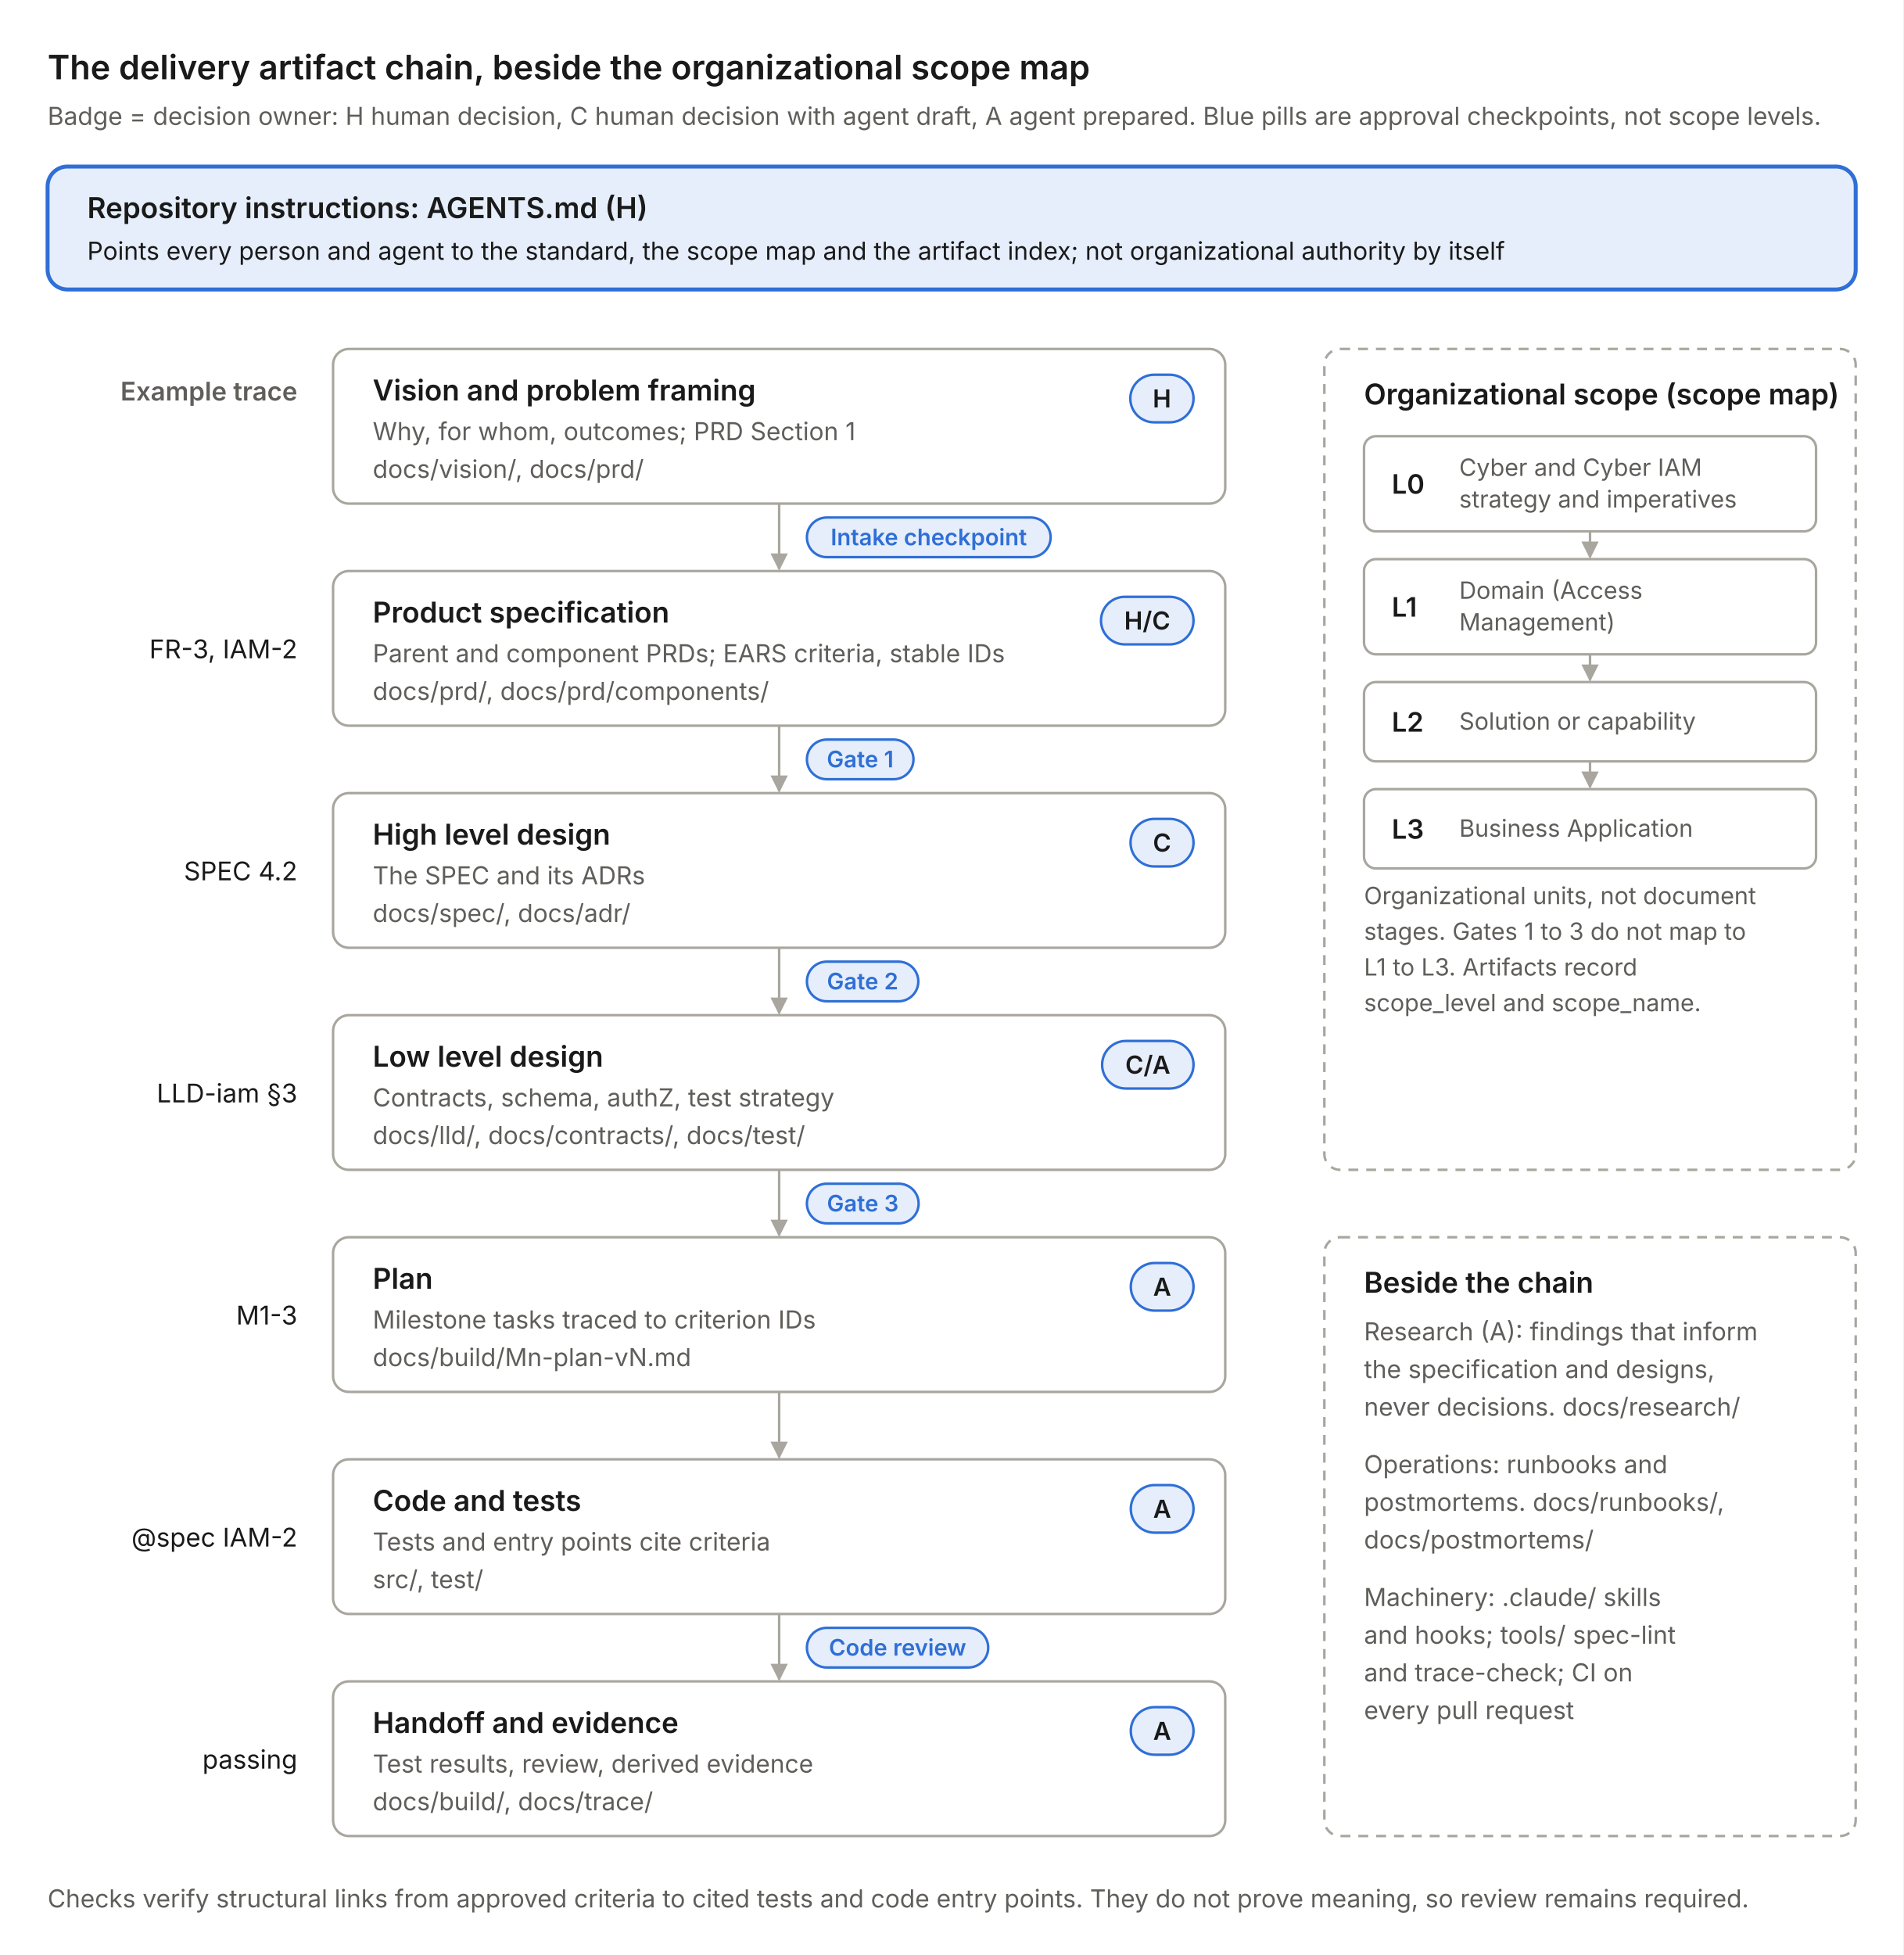
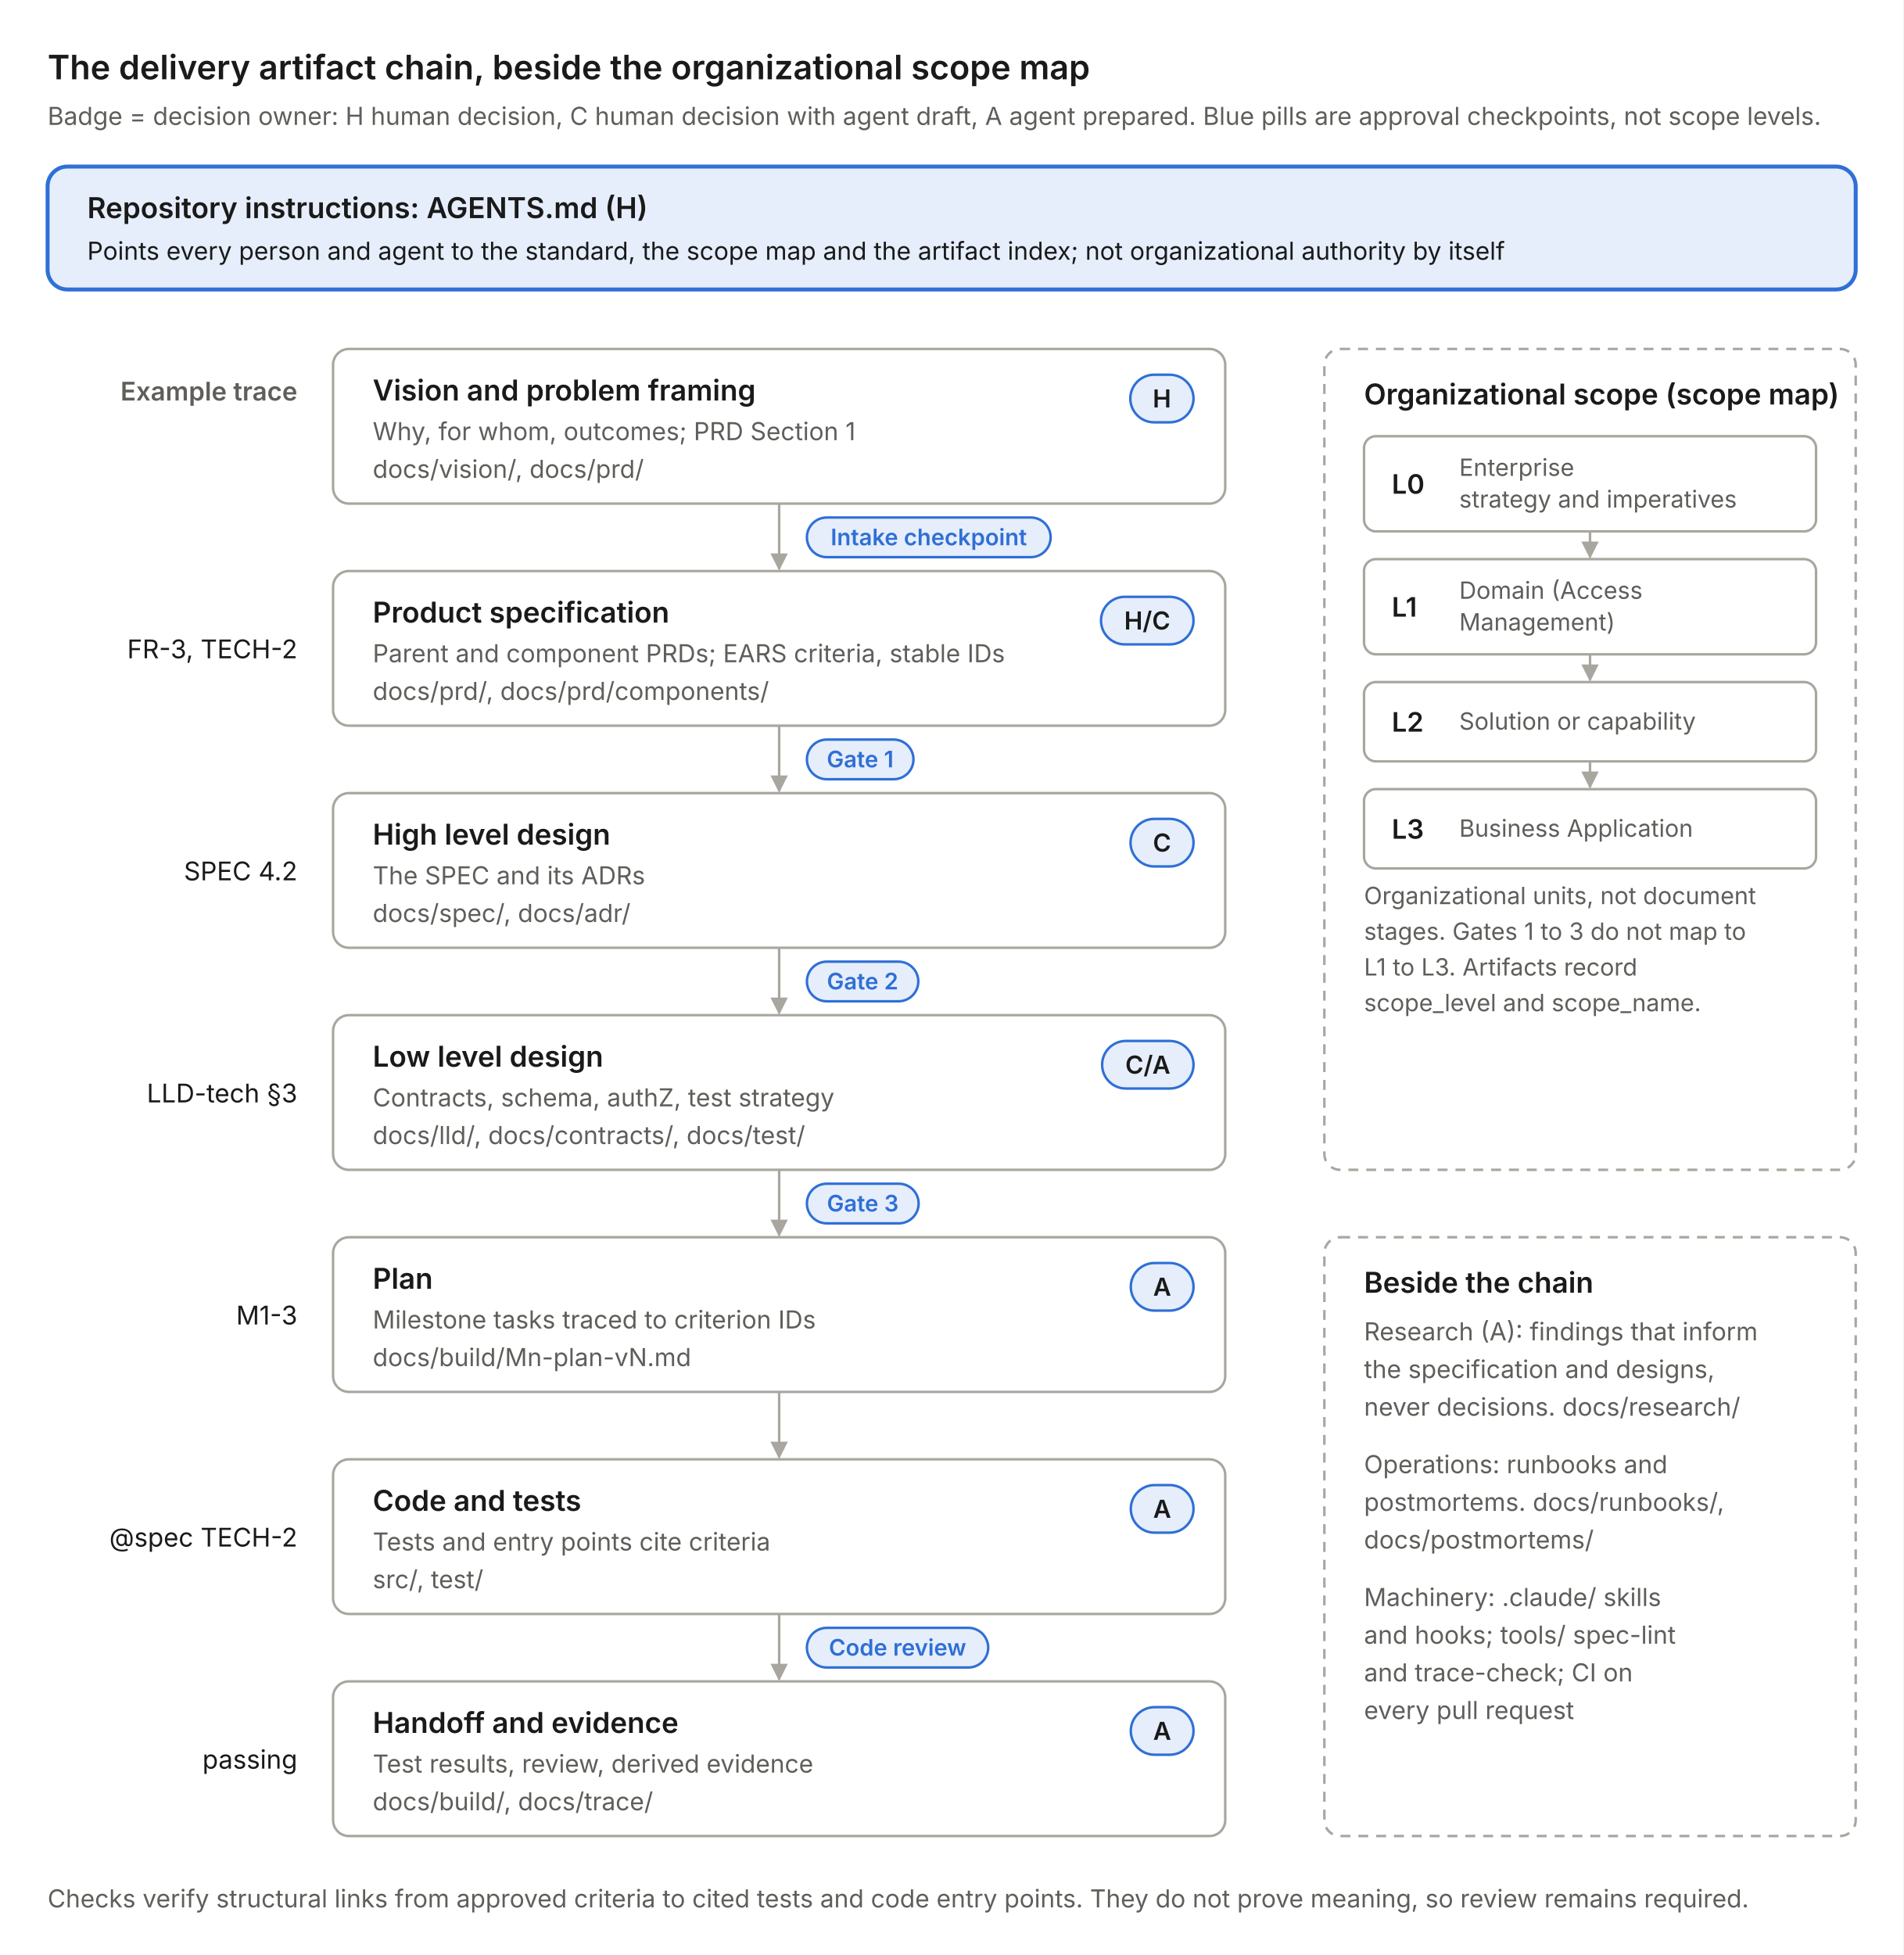
<svg xmlns="http://www.w3.org/2000/svg" viewBox="0 0 960 986" width="960" height="986" font-family="Inter, 'Helvetica Neue', Helvetica, Arial, sans-serif" role="img" aria-label="Delivery artifact chain and organizational scope">
  <defs>
    <marker id="arrow" viewBox="0 0 10 10" refX="9" refY="5" markerWidth="7" markerHeight="7" orient="auto-start-reverse">
      <path d="M0 0L10 5L0 10z" fill="#a8a69e" />
    </marker>
  </defs>
  <rect width="960" height="986" fill="#ffffff" />
  <text x="24" y="40" font-size="17" font-weight="600" fill="#1a1a1a" text-anchor="start">The delivery artifact chain, beside the organizational scope map</text>
  <text x="24" y="63" font-size="12.5" fill="#5f5e5a" text-anchor="start">Badge = decision owner: H human decision, C human decision with agent draft, A agent prepared. Blue pills are approval checkpoints, not scope levels.</text>
  <rect x="24" y="84" width="912" height="62" rx="10" fill="#e6eefb" stroke="#2f6fd6" stroke-width="2" />
  <text x="44" y="110" font-size="14.5" font-weight="600" fill="#1a1a1a" text-anchor="start">Repository instructions: AGENTS.md (H)</text>
  <text x="44" y="131" font-size="12.5" fill="#1a1a1a" text-anchor="start">Points every person and agent to the standard, the scope map and the artifact index; not organizational authority by itself</text>
  <rect x="168" y="176" width="450" height="78" rx="8" fill="#ffffff" stroke="#a8a69e" stroke-width="1.25" />
  <text x="188" y="202" font-size="14.5" font-weight="600" fill="#1a1a1a" text-anchor="start">Vision and problem framing</text>
  <text x="188" y="222" font-size="12.5" fill="#5f5e5a" text-anchor="start">Why, for whom, outcomes; PRD Section 1</text>
  <text x="188" y="241" font-size="12.5" fill="#5f5e5a" text-anchor="start">docs/vision/, docs/prd/</text>
  <rect x="570.12" y="189" width="31.88" height="24" rx="12" fill="#e6eefb" stroke="#2f6fd6" stroke-width="1.25" />
  <text x="586.06" y="205.5" font-size="12.5" font-weight="600" fill="#1a1a1a" text-anchor="middle">H</text>
  <text x="150" y="202" font-size="13" font-weight="600" fill="#5f5e5a" text-anchor="end">Example trace</text>
  <path d="M393 254V287" fill="none" stroke="#a8a69e" stroke-width="1.25" marker-end="url(#arrow)" />
  <rect x="407" y="261" width="122.933" height="20" rx="10" fill="#e6eefb" stroke="#2f6fd6" stroke-width="1.25" />
  <text x="468.467" y="275" font-size="11.5" font-weight="600" fill="#2f6fd6" text-anchor="middle">Intake checkpoint</text>
  <rect x="168" y="288" width="450" height="78" rx="8" fill="#ffffff" stroke="#a8a69e" stroke-width="1.25" />
  <text x="188" y="314" font-size="14.5" font-weight="600" fill="#1a1a1a" text-anchor="start">Product specification</text>
  <text x="188" y="334" font-size="12.5" fill="#5f5e5a" text-anchor="start">Parent and component PRDs; EARS criteria, stable IDs</text>
  <text x="188" y="353" font-size="12.5" fill="#5f5e5a" text-anchor="start">docs/prd/, docs/prd/components/</text>
  <rect x="555.337" y="301" width="46.663" height="24" rx="12" fill="#e6eefb" stroke="#2f6fd6" stroke-width="1.25" />
  <text x="578.668" y="317.5" font-size="12.5" font-weight="600" fill="#1a1a1a" text-anchor="middle">H/C</text>
-   <text x="150" y="332" font-size="13" fill="#1a1a1a" text-anchor="end">FR-3, IAM-2</text>
+   <text x="150" y="332" font-size="13" fill="#1a1a1a" text-anchor="end">FR-3, TECH-2</text>
  <path d="M393 366V399" fill="none" stroke="#a8a69e" stroke-width="1.25" marker-end="url(#arrow)" />
  <rect x="407" y="373" width="53.747" height="20" rx="10" fill="#e6eefb" stroke="#2f6fd6" stroke-width="1.25" />
  <text x="433.873" y="387" font-size="11.5" font-weight="600" fill="#2f6fd6" text-anchor="middle">Gate 1</text>
  <rect x="168" y="400" width="450" height="78" rx="8" fill="#ffffff" stroke="#a8a69e" stroke-width="1.25" />
  <text x="188" y="426" font-size="14.5" font-weight="600" fill="#1a1a1a" text-anchor="start">High level design</text>
  <text x="188" y="446" font-size="12.5" fill="#5f5e5a" text-anchor="start">The SPEC and its ADRs</text>
  <text x="188" y="465" font-size="12.5" fill="#5f5e5a" text-anchor="start">docs/spec/, docs/adr/</text>
  <rect x="570.236" y="413" width="31.764" height="24" rx="12" fill="#e6eefb" stroke="#2f6fd6" stroke-width="1.25" />
  <text x="586.118" y="429.5" font-size="12.5" font-weight="600" fill="#1a1a1a" text-anchor="middle">C</text>
  <text x="150" y="444" font-size="13" fill="#1a1a1a" text-anchor="end">SPEC 4.2</text>
  <path d="M393 478V511" fill="none" stroke="#a8a69e" stroke-width="1.25" marker-end="url(#arrow)" />
  <rect x="407" y="485" width="56.188" height="20" rx="10" fill="#e6eefb" stroke="#2f6fd6" stroke-width="1.25" />
  <text x="435.094" y="499" font-size="11.5" font-weight="600" fill="#2f6fd6" text-anchor="middle">Gate 2</text>
  <rect x="168" y="512" width="450" height="78" rx="8" fill="#ffffff" stroke="#a8a69e" stroke-width="1.25" />
  <text x="188" y="538" font-size="14.5" font-weight="600" fill="#1a1a1a" text-anchor="start">Low level design</text>
  <text x="188" y="558" font-size="12.5" fill="#5f5e5a" text-anchor="start">Contracts, schema, authZ, test strategy</text>
  <text x="188" y="577" font-size="12.5" fill="#5f5e5a" text-anchor="start">docs/lld/, docs/contracts/, docs/test/</text>
  <rect x="555.9" y="525" width="46.1" height="24" rx="12" fill="#e6eefb" stroke="#2f6fd6" stroke-width="1.25" />
  <text x="578.95" y="541.5" font-size="12.5" font-weight="600" fill="#1a1a1a" text-anchor="middle">C/A</text>
-   <text x="150" y="556" font-size="13" fill="#1a1a1a" text-anchor="end">LLD-iam §3</text>
+   <text x="150" y="556" font-size="13" fill="#1a1a1a" text-anchor="end">LLD-tech §3</text>
  <path d="M393 590V623" fill="none" stroke="#a8a69e" stroke-width="1.25" marker-end="url(#arrow)" />
  <rect x="407" y="597" width="56.349" height="20" rx="10" fill="#e6eefb" stroke="#2f6fd6" stroke-width="1.25" />
  <text x="435.174" y="611" font-size="11.5" font-weight="600" fill="#2f6fd6" text-anchor="middle">Gate 3</text>
  <rect x="168" y="624" width="450" height="78" rx="8" fill="#ffffff" stroke="#a8a69e" stroke-width="1.25" />
  <text x="188" y="650" font-size="14.5" font-weight="600" fill="#1a1a1a" text-anchor="start">Plan</text>
  <text x="188" y="670" font-size="12.5" fill="#5f5e5a" text-anchor="start">Milestone tasks traced to criterion IDs</text>
  <text x="188" y="689" font-size="12.5" fill="#5f5e5a" text-anchor="start">docs/build/Mn-plan-vN.md</text>
  <rect x="570.361" y="637" width="31.639" height="24" rx="12" fill="#e6eefb" stroke="#2f6fd6" stroke-width="1.25" />
  <text x="586.18" y="653.5" font-size="12.5" font-weight="600" fill="#1a1a1a" text-anchor="middle">A</text>
  <text x="150" y="668" font-size="13" fill="#1a1a1a" text-anchor="end">M1-3</text>
  <path d="M393 702V735" fill="none" stroke="#a8a69e" stroke-width="1.25" marker-end="url(#arrow)" />
  <rect x="168" y="736" width="450" height="78" rx="8" fill="#ffffff" stroke="#a8a69e" stroke-width="1.25" />
  <text x="188" y="762" font-size="14.5" font-weight="600" fill="#1a1a1a" text-anchor="start">Code and tests</text>
  <text x="188" y="782" font-size="12.5" fill="#5f5e5a" text-anchor="start">Tests and entry points cite criteria</text>
  <text x="188" y="801" font-size="12.5" fill="#5f5e5a" text-anchor="start">src/, test/</text>
  <rect x="570.361" y="749" width="31.639" height="24" rx="12" fill="#e6eefb" stroke="#2f6fd6" stroke-width="1.25" />
  <text x="586.18" y="765.5" font-size="12.5" font-weight="600" fill="#1a1a1a" text-anchor="middle">A</text>
-   <text x="150" y="780" font-size="13" fill="#1a1a1a" text-anchor="end">@spec IAM-2</text>
+   <text x="150" y="780" font-size="13" fill="#1a1a1a" text-anchor="end">@spec TECH-2</text>
  <path d="M393 814V847" fill="none" stroke="#a8a69e" stroke-width="1.25" marker-end="url(#arrow)" />
  <rect x="407" y="821" width="91.443" height="20" rx="10" fill="#e6eefb" stroke="#2f6fd6" stroke-width="1.25" />
  <text x="452.722" y="835" font-size="11.5" font-weight="600" fill="#2f6fd6" text-anchor="middle">Code review</text>
  <rect x="168" y="848" width="450" height="78" rx="8" fill="#ffffff" stroke="#a8a69e" stroke-width="1.25" />
  <text x="188" y="874" font-size="14.5" font-weight="600" fill="#1a1a1a" text-anchor="start">Handoff and evidence</text>
  <text x="188" y="894" font-size="12.5" fill="#5f5e5a" text-anchor="start">Test results, review, derived evidence</text>
  <text x="188" y="913" font-size="12.5" fill="#5f5e5a" text-anchor="start">docs/build/, docs/trace/</text>
  <rect x="570.361" y="861" width="31.639" height="24" rx="12" fill="#e6eefb" stroke="#2f6fd6" stroke-width="1.25" />
  <text x="586.18" y="877.5" font-size="12.5" font-weight="600" fill="#1a1a1a" text-anchor="middle">A</text>
  <text x="150" y="892" font-size="13" fill="#1a1a1a" text-anchor="end">passing</text>
  <rect x="668" y="176" width="268" height="414" rx="8" fill="#ffffff" stroke="#a8a69e" stroke-width="1.25" stroke-dasharray="5 4" />
  <text x="688" y="204" font-size="14.5" font-weight="600" fill="#1a1a1a" text-anchor="start">Organizational scope (scope map)</text>
  <rect x="688" y="220" width="228" height="48" rx="6" fill="#ffffff" stroke="#a8a69e" stroke-width="1.25" />
  <text x="702" y="249" font-size="13.5" font-weight="600" fill="#1a1a1a" text-anchor="start">L0</text>
-   <text x="736" y="240" font-size="12" fill="#5f5e5a" text-anchor="start">Cyber and Cyber IAM</text>
+   <text x="736" y="240" font-size="12" fill="#5f5e5a" text-anchor="start">Enterprise</text>
  <text x="736" y="256" font-size="12" fill="#5f5e5a" text-anchor="start">strategy and imperatives</text>
  <path d="M802 268V281" fill="none" stroke="#a8a69e" stroke-width="1.25" marker-end="url(#arrow)" />
  <rect x="688" y="282" width="228" height="48" rx="6" fill="#ffffff" stroke="#a8a69e" stroke-width="1.25" />
  <text x="702" y="311" font-size="13.5" font-weight="600" fill="#1a1a1a" text-anchor="start">L1</text>
  <text x="736" y="302" font-size="12" fill="#5f5e5a" text-anchor="start">Domain (Access</text>
  <text x="736" y="318" font-size="12" fill="#5f5e5a" text-anchor="start">Management)</text>
  <path d="M802 330V343" fill="none" stroke="#a8a69e" stroke-width="1.25" marker-end="url(#arrow)" />
  <rect x="688" y="344" width="228" height="40" rx="6" fill="#ffffff" stroke="#a8a69e" stroke-width="1.25" />
  <text x="702" y="369" font-size="13.5" font-weight="600" fill="#1a1a1a" text-anchor="start">L2</text>
  <text x="736" y="368" font-size="12" fill="#5f5e5a" text-anchor="start">Solution or capability</text>
  <path d="M802 384V397" fill="none" stroke="#a8a69e" stroke-width="1.25" marker-end="url(#arrow)" />
  <rect x="688" y="398" width="228" height="40" rx="6" fill="#ffffff" stroke="#a8a69e" stroke-width="1.25" />
  <text x="702" y="423" font-size="13.5" font-weight="600" fill="#1a1a1a" text-anchor="start">L3</text>
  <text x="736" y="422" font-size="12" fill="#5f5e5a" text-anchor="start">Business Application</text>
  <text x="688" y="456" font-size="12" fill="#5f5e5a" text-anchor="start">Organizational units, not document</text>
  <text x="688" y="474" font-size="12" fill="#5f5e5a" text-anchor="start">stages. Gates 1 to 3 do not map to</text>
  <text x="688" y="492" font-size="12" fill="#5f5e5a" text-anchor="start">L1 to L3. Artifacts record</text>
  <text x="688" y="510" font-size="12" fill="#5f5e5a" text-anchor="start">scope_level and scope_name.</text>
  <rect x="668" y="624" width="268" height="302" rx="8" fill="#ffffff" stroke="#a8a69e" stroke-width="1.25" stroke-dasharray="5 4" />
  <text x="688" y="652" font-size="14.5" font-weight="600" fill="#1a1a1a" text-anchor="start">Beside the chain</text>
  <text x="688" y="676" font-size="12.5" fill="#5f5e5a" text-anchor="start">Research (A): findings that inform</text>
  <text x="688" y="695" font-size="12.5" fill="#5f5e5a" text-anchor="start">the specification and designs,</text>
  <text x="688" y="714" font-size="12.5" fill="#5f5e5a" text-anchor="start">never decisions. docs/research/</text>
  <text x="688" y="743" font-size="12.5" fill="#5f5e5a" text-anchor="start">Operations: runbooks and</text>
  <text x="688" y="762" font-size="12.5" fill="#5f5e5a" text-anchor="start">postmortems. docs/runbooks/,</text>
  <text x="688" y="781" font-size="12.5" fill="#5f5e5a" text-anchor="start">docs/postmortems/</text>
  <text x="688" y="810" font-size="12.5" fill="#5f5e5a" text-anchor="start">Machinery: .claude/ skills</text>
  <text x="688" y="829" font-size="12.5" fill="#5f5e5a" text-anchor="start">and hooks; tools/ spec-lint</text>
  <text x="688" y="848" font-size="12.5" fill="#5f5e5a" text-anchor="start">and trace-check; CI on</text>
  <text x="688" y="867" font-size="12.5" fill="#5f5e5a" text-anchor="start">every pull request</text>
  <text x="24" y="962" font-size="12.5" fill="#5f5e5a" text-anchor="start">Checks verify structural links from approved criteria to cited tests and code entry points. They do not prove meaning, so review remains required.</text>
</svg>
